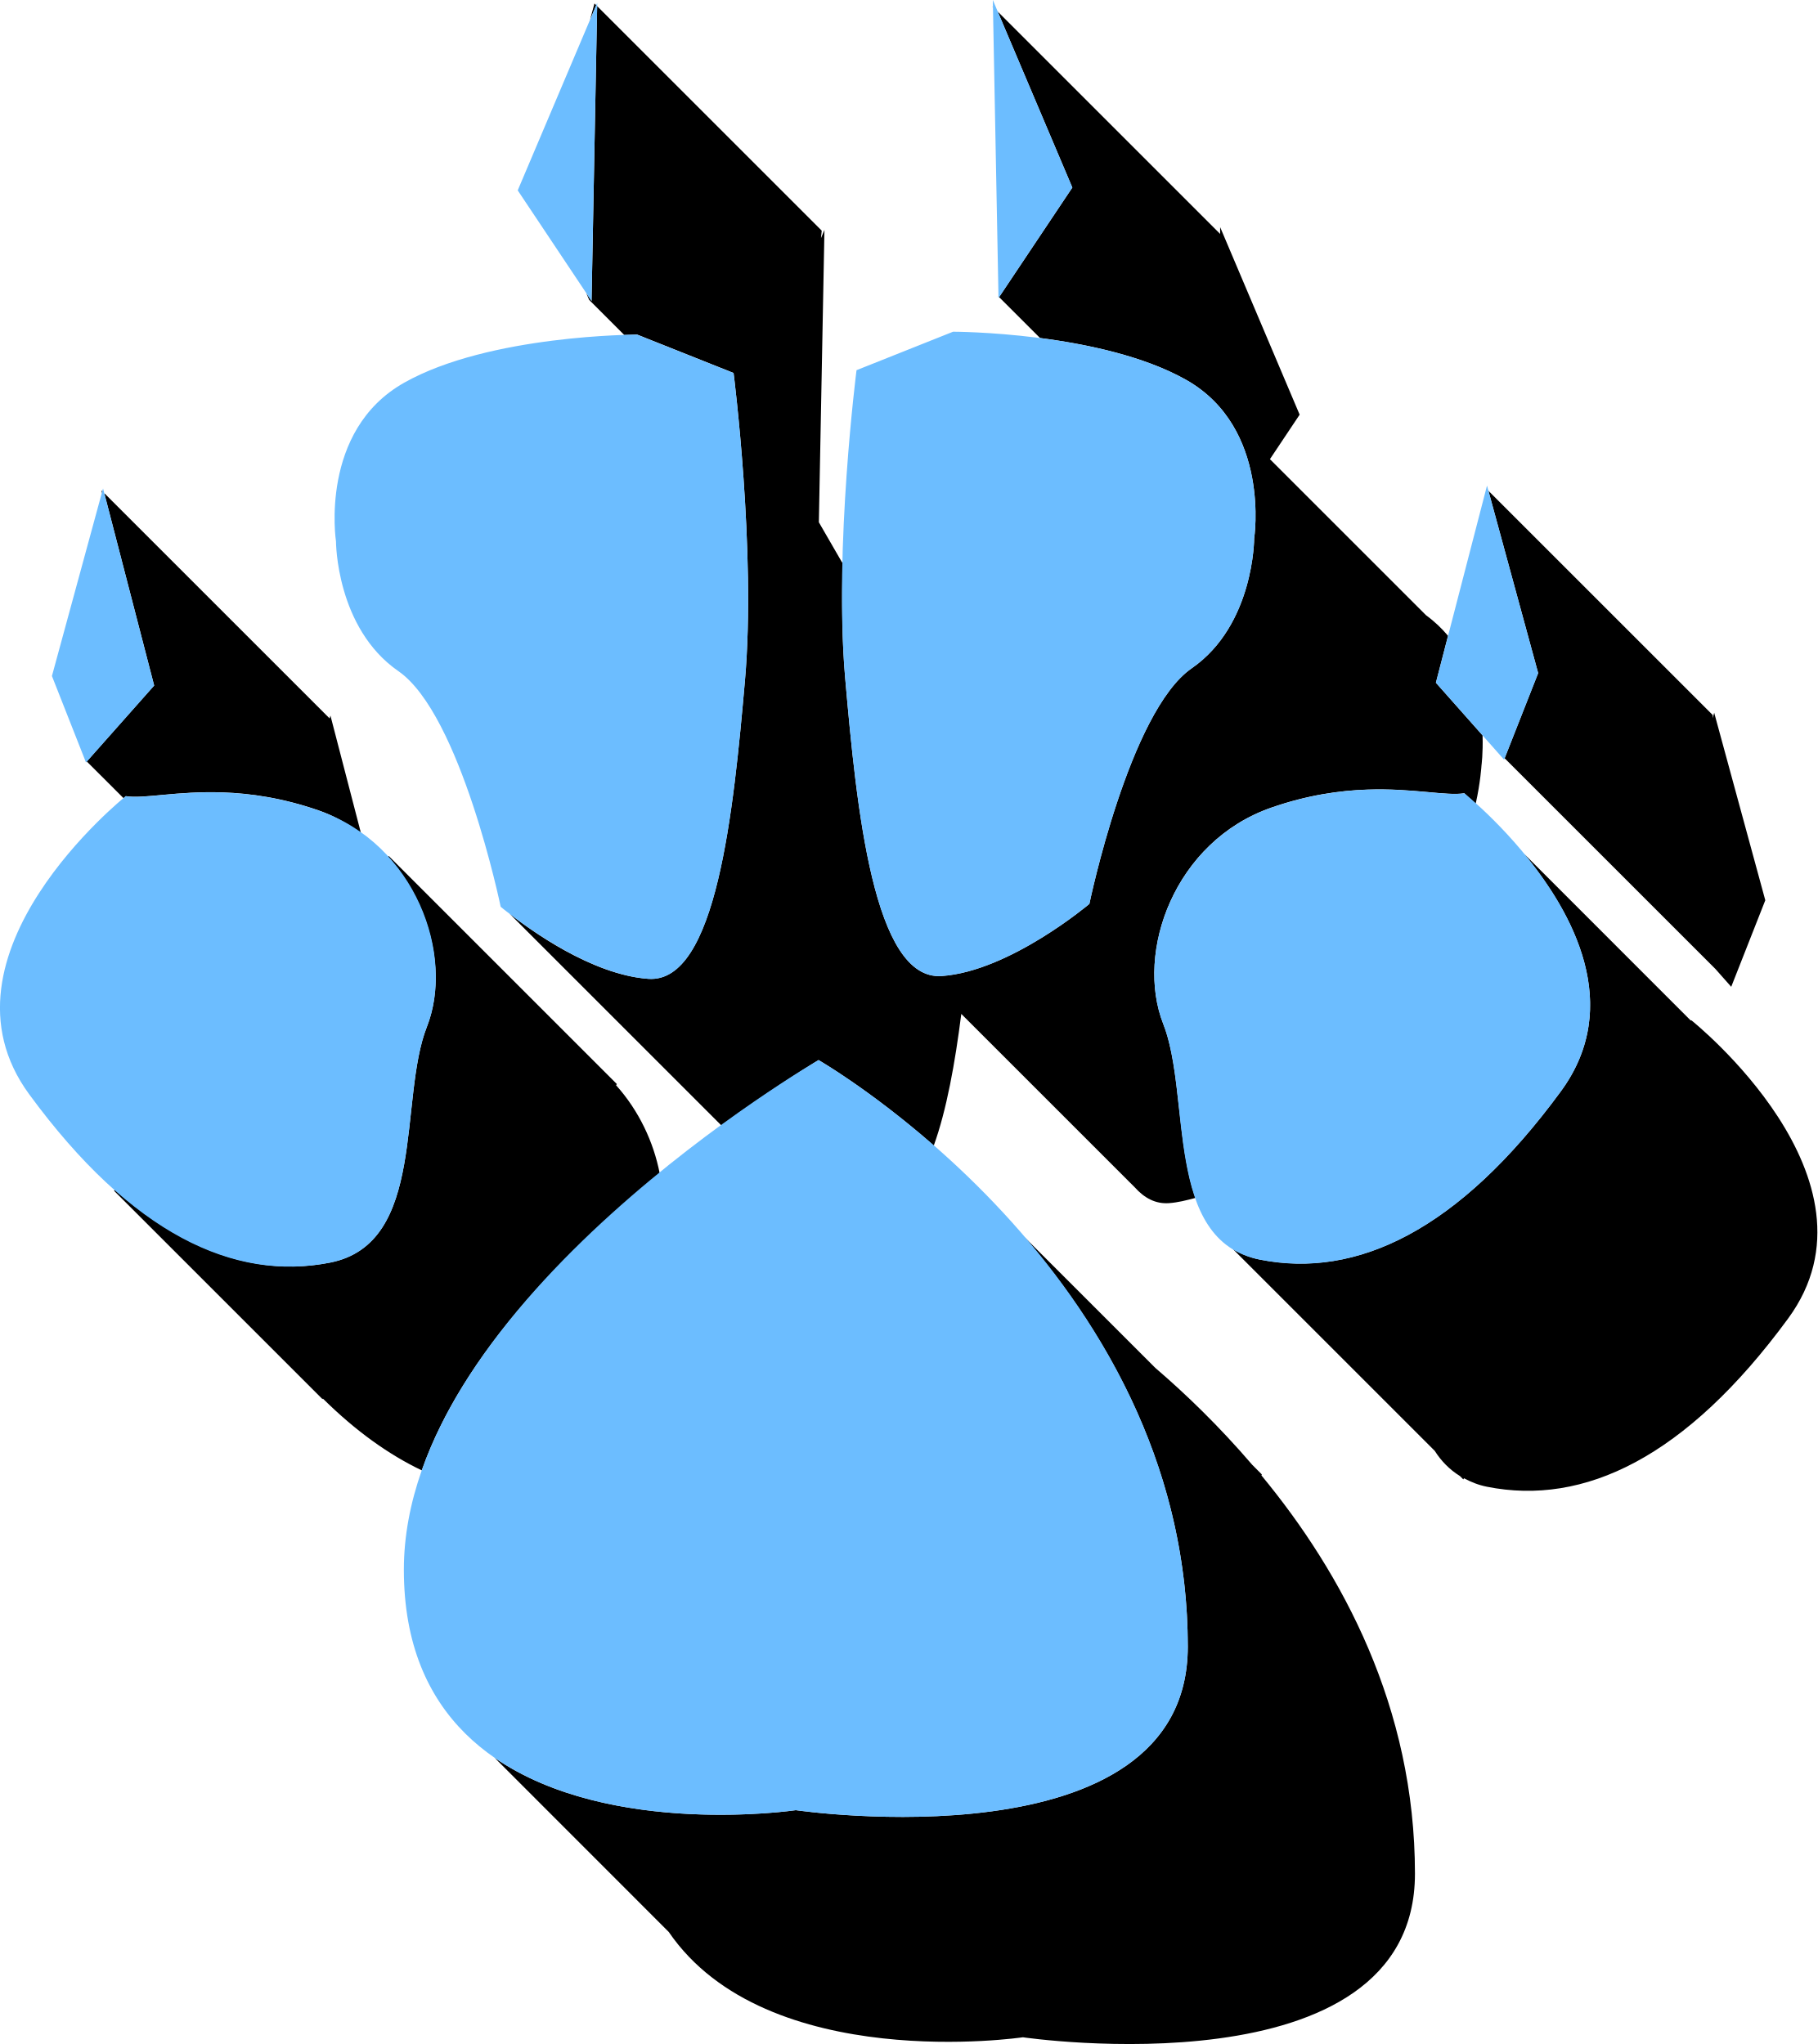
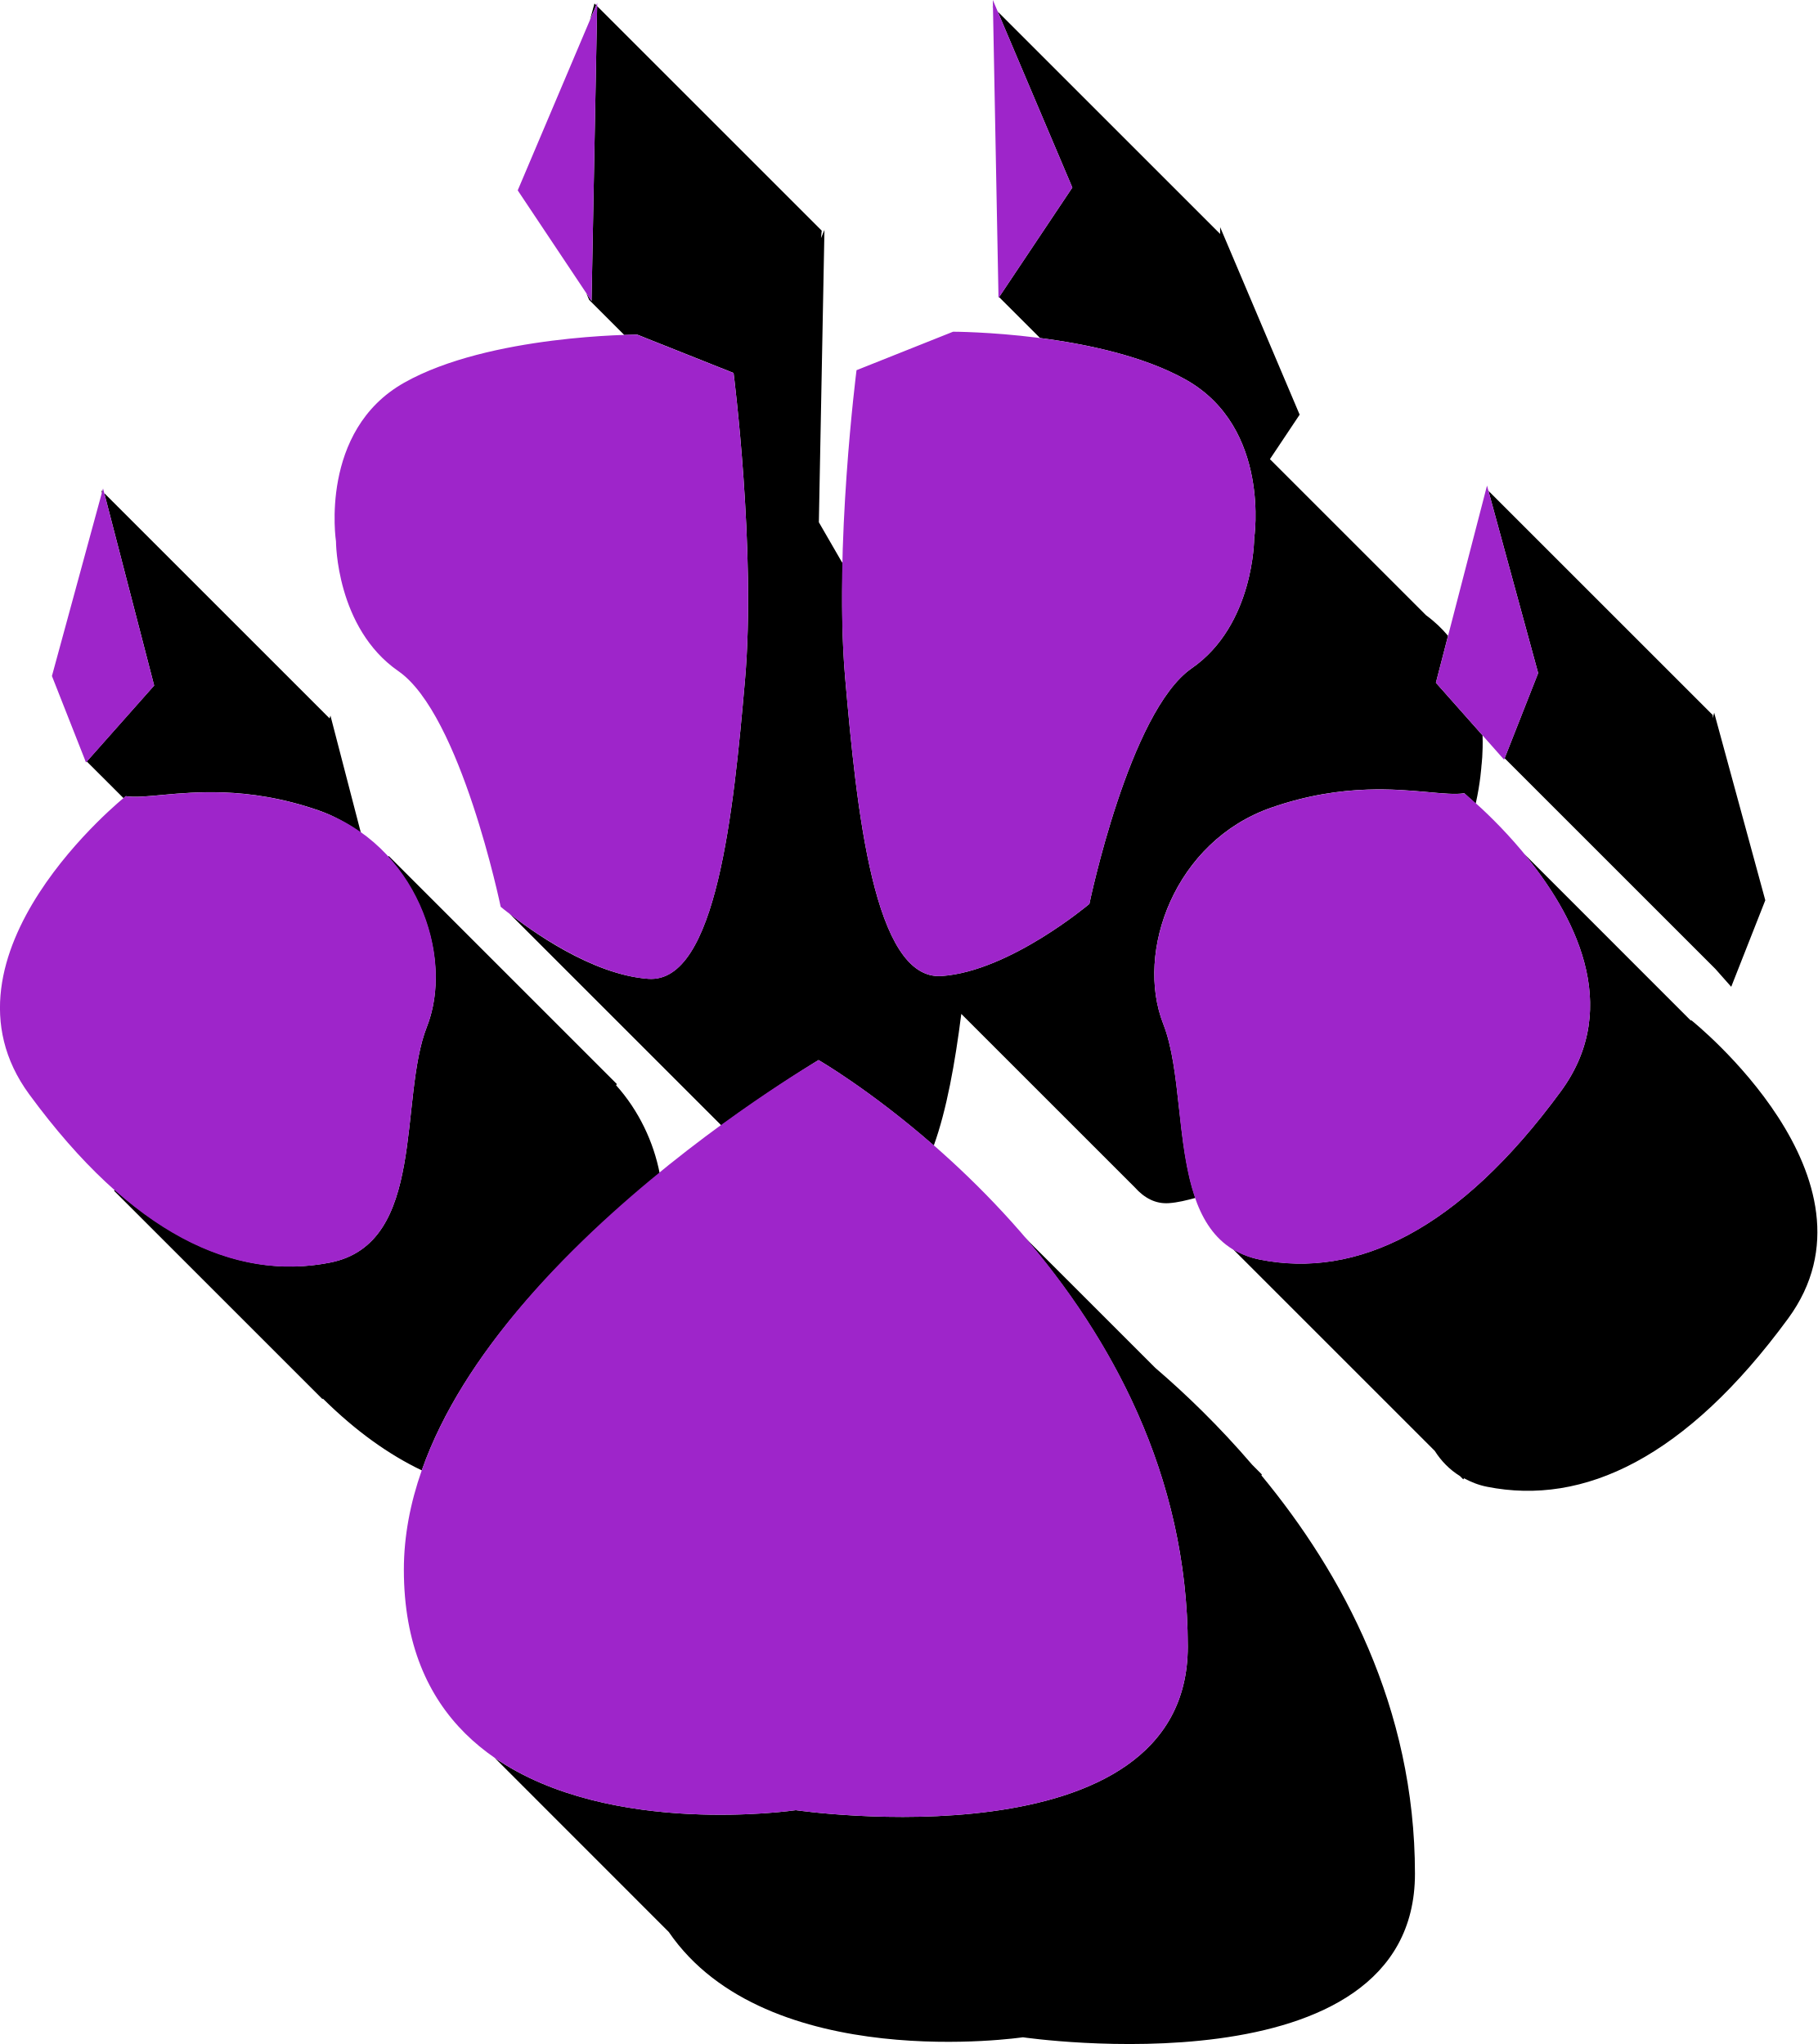
<svg xmlns="http://www.w3.org/2000/svg" width="40" height="45" viewBox="0 0 40 45" id="svg2" version="1.1">
  <defs id="defs4" />
  <g id="layer1" transform="translate(0,-1007.362)">
    <path style="fill:#000000;fill-opacity:1;fill-rule:evenodd;stroke:none" d="M 13.084 0.078 L 12.986 0.438 L 13.123 0.115 L 13.086 0.078 L 13.084 0.078 z M 13.143 0.135 L 13.02 6.627 L 12.904 6.453 L 12.967 6.602 L 13.74 7.375 C 13.841 7.373 14.021 7.365 14.021 7.365 L 16.146 8.211 C 16.146 8.211 16.646 12.129 16.396 14.986 C 16.146 17.844 15.77 21.655 14.27 21.549 C 13.016 21.461 11.651 20.458 11.215 20.115 L 15.877 24.777 C 17.093 23.894 18.016 23.338 18.016 23.338 C 18.016 23.338 19.142 23.987 20.553 25.219 C 20.834 24.44 21.021 23.404 21.158 22.322 L 24.977 26.141 C 25.19 26.379 25.438 26.509 25.729 26.488 C 25.921 26.475 26.117 26.425 26.311 26.373 C 25.898 25.196 26 23.553 25.604 22.545 C 24.978 20.957 25.853 18.522 27.979 17.781 C 28.776 17.503 29.484 17.404 30.092 17.383 C 31.105 17.348 31.838 17.529 32.229 17.463 C 32.229 17.463 32.408 17.631 32.48 17.693 C 32.585 17.228 32.607 16.855 32.607 16.855 C 32.607 16.855 32.644 16.583 32.631 16.189 L 31.604 15.031 L 31.871 13.998 C 31.734 13.835 31.575 13.682 31.387 13.545 L 27.951 10.109 L 28.605 9.129 L 26.855 5 L 26.855 5.15 L 21.959 0.254 L 23.602 4.129 L 21.99 6.541 L 22.891 7.441 C 23.928 7.576 25.181 7.841 26.104 8.361 C 27.979 9.42 27.604 11.855 27.604 11.855 C 27.604 11.855 27.604 13.76 26.229 14.713 C 24.853 15.666 23.977 19.9 23.977 19.9 C 23.977 19.9 22.227 21.382 20.727 21.488 C 19.226 21.594 18.852 17.784 18.602 14.926 C 18.531 14.12 18.526 13.243 18.547 12.381 C 18.539 12.381 18.541 12.38 18.533 12.381 L 18.023 11.498 L 18.146 5.062 L 18.07 5.242 L 18.086 5.078 L 13.143 0.135 z M 21.848 0.143 L 21.855 0.174 L 21.854 0.148 L 21.848 0.143 z M 21.977 6.516 L 21.973 6.523 L 21.977 6.527 L 21.977 6.516 z M 2.24 10.803 L 2.236 10.805 L 2.236 10.867 L 2.25 10.812 L 2.24 10.803 z M 32.76 10.805 L 33.855 14.818 L 33.117 16.693 L 37.756 21.332 L 38.104 21.725 L 38.854 19.82 L 37.729 15.691 L 37.697 15.812 L 37.697 15.742 L 32.76 10.805 z M 2.295 10.857 L 3.393 15.092 L 1.91 16.764 L 2.719 17.572 C 2.722 17.57 2.768 17.527 2.768 17.527 C 3.158 17.593 3.891 17.41 4.904 17.445 C 5.512 17.466 6.222 17.566 7.02 17.844 C 7.366 17.965 7.666 18.142 7.945 18.342 L 7.273 15.754 L 7.254 15.816 L 2.295 10.857 z M 33.541 18.793 C 34.612 20.09 35.742 22.135 34.355 24.025 C 32.105 27.095 29.854 28.154 27.729 27.73 C 27.496 27.684 27.303 27.6 27.131 27.494 L 31.578 31.941 C 31.722 32.167 31.904 32.354 32.133 32.496 L 32.207 32.57 L 32.223 32.545 C 32.373 32.626 32.537 32.694 32.73 32.732 C 34.856 33.156 37.107 32.097 39.357 29.027 C 41.608 25.958 37.23 22.465 37.23 22.465 C 37.22 22.465 37.217 22.464 37.211 22.465 L 33.541 18.793 z M 8.559 18.848 C 8.559 18.848 8.536 18.862 8.533 18.863 C 9.512 19.935 9.838 21.48 9.395 22.607 C 8.769 24.195 9.395 27.372 7.27 27.795 C 5.738 28.1 4.141 27.62 2.527 26.189 L 2.512 26.217 L 7.098 30.803 L 7.107 30.791 C 7.837 31.513 8.564 32.028 9.283 32.371 C 10.192 29.783 12.499 27.482 14.52 25.834 C 14.386 25.144 14.064 24.454 13.559 23.891 L 13.578 23.867 L 8.559 18.848 z M 22.545 27.232 C 24.41 29.405 26.143 32.438 26.143 36.252 C 26.143 41.12 17.516 39.852 17.516 39.852 C 17.516 39.852 13.437 40.459 10.889 38.701 L 14.719 42.533 C 16.879 45.688 22.514 44.852 22.514 44.852 C 22.514 44.852 31.143 46.12 31.143 41.252 C 31.143 37.586 29.543 34.636 27.764 32.482 L 27.773 32.461 L 27.561 32.248 C 26.833 31.399 26.102 30.693 25.428 30.115 L 22.545 27.232 z " transform="translate(0,1007.362)" id="path14-1-5-8-8" />
-     <path style="fill:#6cbdff;fill-opacity:1;fill-rule:evenodd;stroke:none" d="M 21.852 0 L 21.977 6.562 L 23.602 4.129 L 21.852 0 z M 13.145 0.062 L 11.395 4.191 L 13.02 6.627 L 13.145 0.062 z M 20.977 7.303 L 18.852 8.15 C 18.852 8.15 18.351 12.068 18.602 14.926 C 18.852 17.784 19.226 21.594 20.727 21.488 C 22.227 21.382 23.977 19.9 23.977 19.9 C 23.977 19.9 24.853 15.666 26.229 14.713 C 27.604 13.76 27.604 11.855 27.604 11.855 C 27.604 11.855 27.979 9.42 26.104 8.361 C 24.228 7.303 20.977 7.303 20.977 7.303 z M 14.021 7.367 C 14.021 7.367 10.77 7.367 8.895 8.426 C 7.019 9.484 7.395 11.918 7.395 11.918 C 7.395 11.918 7.394 13.825 8.77 14.777 C 10.145 15.73 11.02 19.963 11.02 19.963 C 11.02 19.963 12.769 21.445 14.27 21.551 C 15.77 21.657 16.146 17.846 16.396 14.988 C 16.646 12.13 16.146 8.213 16.146 8.213 L 14.021 7.367 z M 32.729 10.691 L 31.604 15.031 L 33.105 16.725 L 33.855 14.82 L 32.729 10.691 z M 2.268 10.754 L 1.143 14.883 L 1.893 16.787 L 3.393 15.094 L 2.268 10.754 z M 30.092 17.385 C 29.484 17.406 28.776 17.505 27.979 17.783 C 25.853 18.524 24.978 20.959 25.604 22.547 C 26.228 24.135 25.603 27.309 27.729 27.732 C 29.854 28.156 32.105 27.097 34.355 24.027 C 36.606 20.958 32.229 17.465 32.229 17.465 C 31.838 17.531 31.105 17.35 30.092 17.385 z M 4.904 17.447 C 3.891 17.412 3.158 17.595 2.768 17.529 C 2.768 17.529 -1.608 21.022 0.643 24.092 C 2.893 27.162 5.144 28.22 7.27 27.797 C 9.395 27.374 8.769 24.197 9.395 22.609 C 10.02 21.022 9.145 18.587 7.02 17.846 C 6.222 17.568 5.512 17.468 4.904 17.447 z M 18.016 23.338 C 18.016 23.338 8.889 28.631 8.889 34.559 C 8.889 41.137 17.516 39.852 17.516 39.852 C 17.516 39.852 26.143 41.12 26.143 36.252 C 26.143 27.99 18.016 23.338 18.016 23.338 z " id="path14-0-1-8" transform="translate(0,1007.362)" />
+     <path style="fill:#9e25ca;fill-opacity:1;fill-rule:evenodd;stroke:none" d="M 21.852 0 L 21.977 6.562 L 23.602 4.129 L 21.852 0 z M 13.145 0.062 L 11.395 4.191 L 13.02 6.627 L 13.145 0.062 z M 20.977 7.303 L 18.852 8.15 C 18.852 8.15 18.351 12.068 18.602 14.926 C 18.852 17.784 19.226 21.594 20.727 21.488 C 22.227 21.382 23.977 19.9 23.977 19.9 C 23.977 19.9 24.853 15.666 26.229 14.713 C 27.604 13.76 27.604 11.855 27.604 11.855 C 27.604 11.855 27.979 9.42 26.104 8.361 C 24.228 7.303 20.977 7.303 20.977 7.303 z M 14.021 7.367 C 14.021 7.367 10.77 7.367 8.895 8.426 C 7.019 9.484 7.395 11.918 7.395 11.918 C 7.395 11.918 7.394 13.825 8.77 14.777 C 10.145 15.73 11.02 19.963 11.02 19.963 C 11.02 19.963 12.769 21.445 14.27 21.551 C 15.77 21.657 16.146 17.846 16.396 14.988 C 16.646 12.13 16.146 8.213 16.146 8.213 L 14.021 7.367 z M 32.729 10.691 L 31.604 15.031 L 33.105 16.725 L 33.855 14.82 L 32.729 10.691 z M 2.268 10.754 L 1.143 14.883 L 1.893 16.787 L 3.393 15.094 L 2.268 10.754 z M 30.092 17.385 C 29.484 17.406 28.776 17.505 27.979 17.783 C 25.853 18.524 24.978 20.959 25.604 22.547 C 26.228 24.135 25.603 27.309 27.729 27.732 C 29.854 28.156 32.105 27.097 34.355 24.027 C 36.606 20.958 32.229 17.465 32.229 17.465 C 31.838 17.531 31.105 17.35 30.092 17.385 z M 4.904 17.447 C 3.891 17.412 3.158 17.595 2.768 17.529 C 2.768 17.529 -1.608 21.022 0.643 24.092 C 2.893 27.162 5.144 28.22 7.27 27.797 C 9.395 27.374 8.769 24.197 9.395 22.609 C 10.02 21.022 9.145 18.587 7.02 17.846 C 6.222 17.568 5.512 17.468 4.904 17.447 z M 18.016 23.338 C 18.016 23.338 8.889 28.631 8.889 34.559 C 8.889 41.137 17.516 39.852 17.516 39.852 C 17.516 39.852 26.143 41.12 26.143 36.252 C 26.143 27.99 18.016 23.338 18.016 23.338 z " id="path14-0-1-8" transform="translate(0,1007.362)" />
  </g>
</svg>
